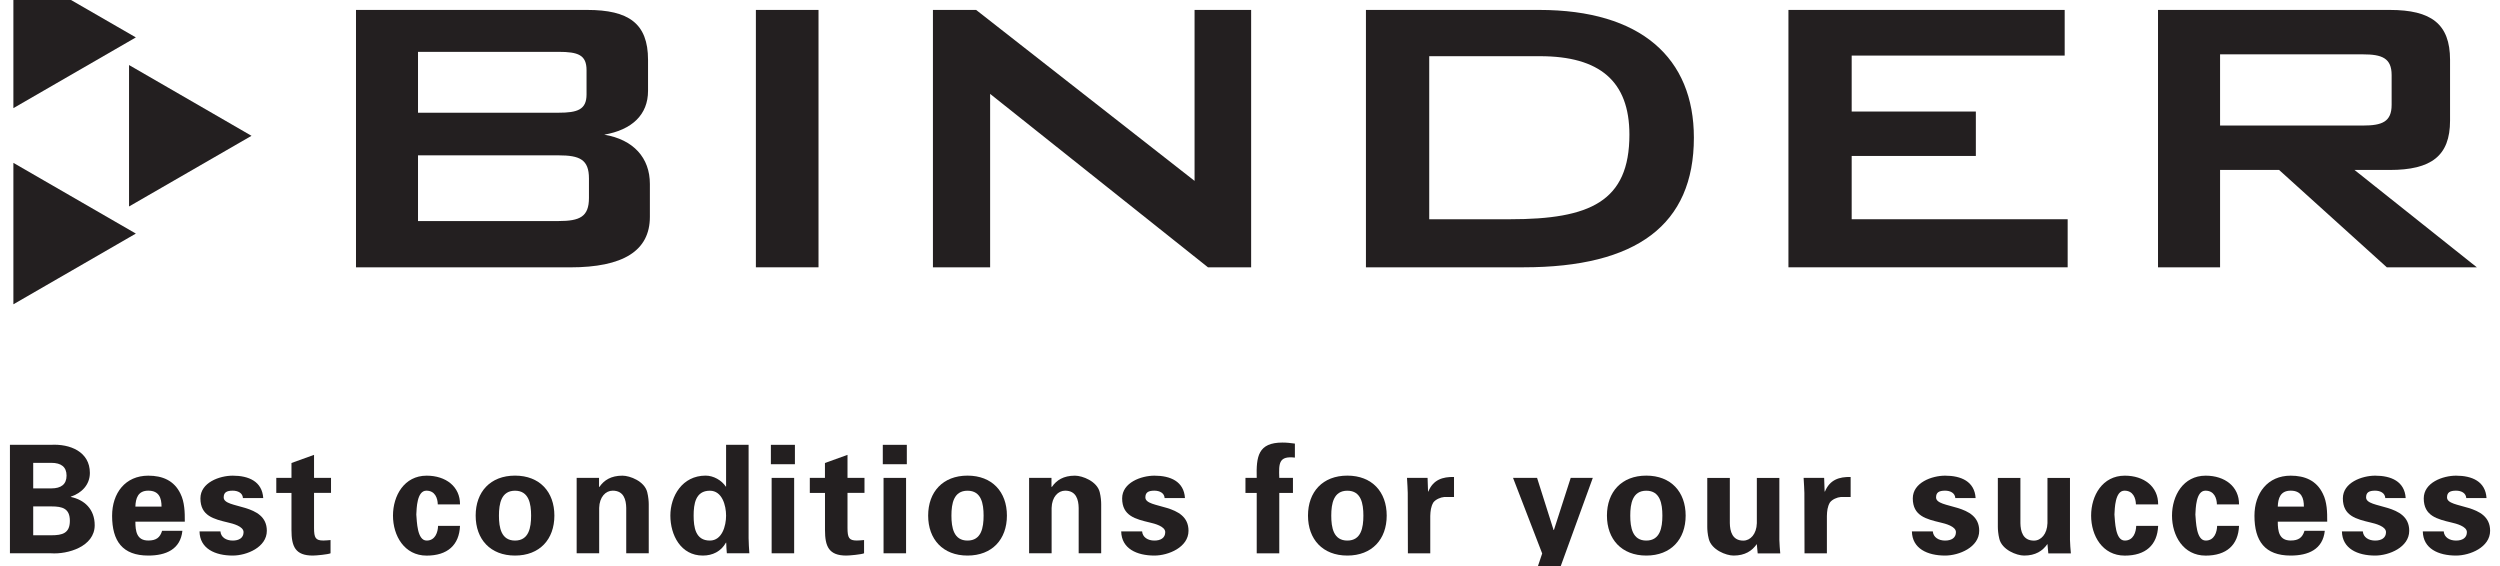
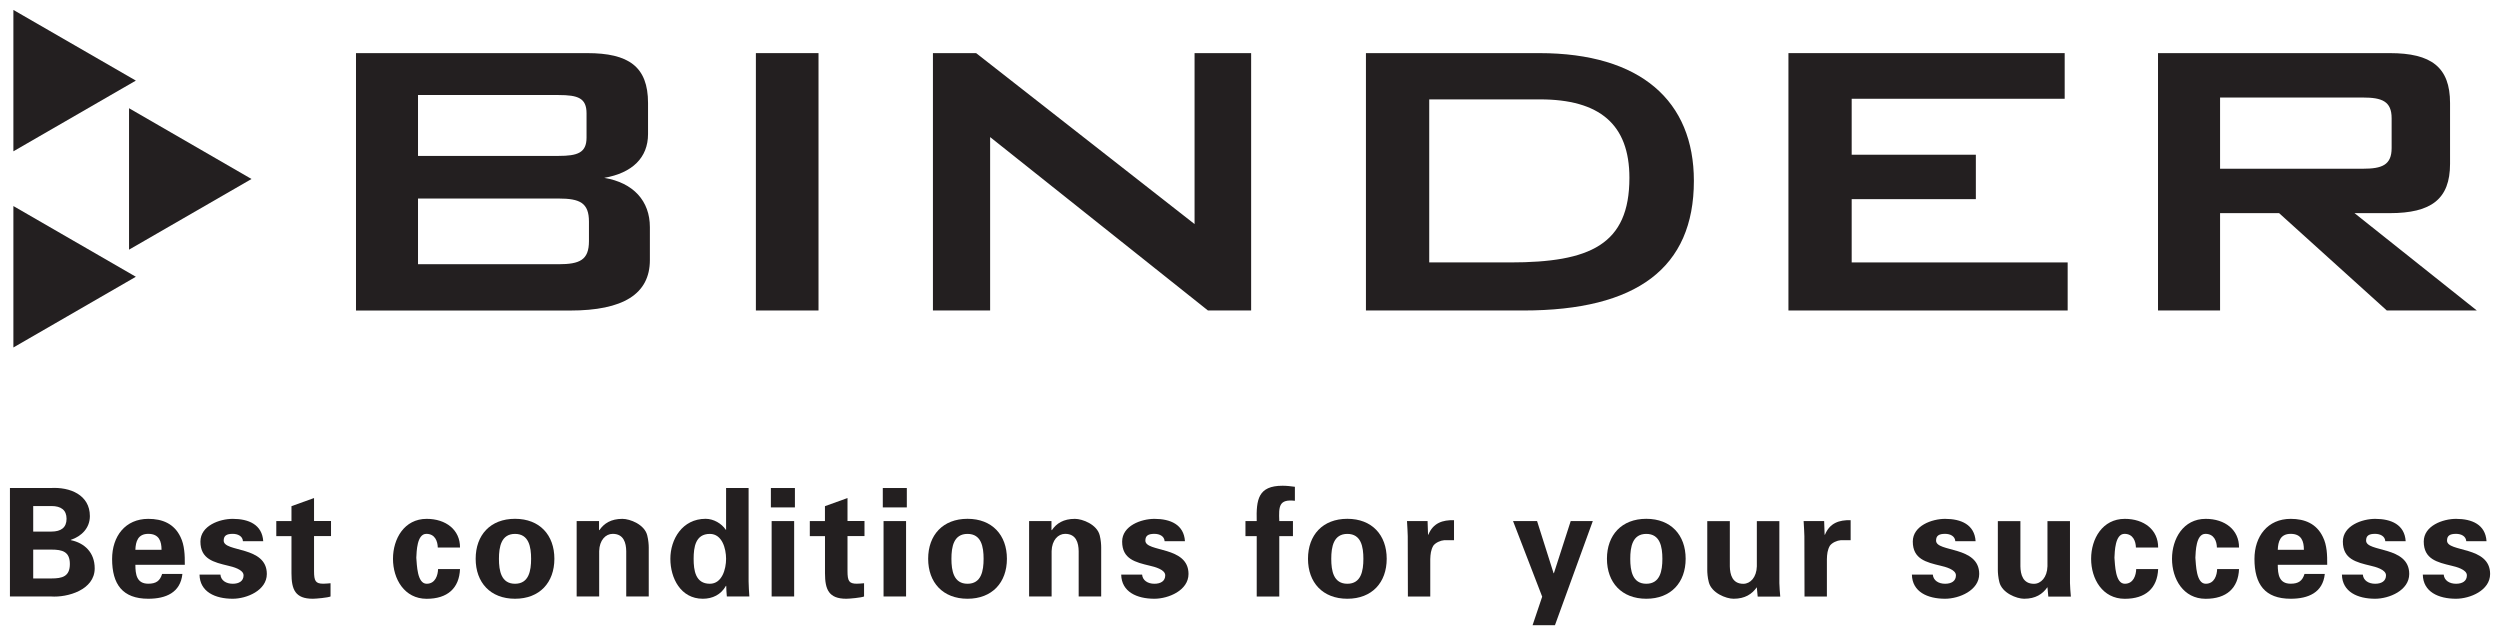
- <svg xmlns="http://www.w3.org/2000/svg" id="Ebene_1" version="1.1" viewBox="42.77 42.49 528.52 119.55">
+ <svg xmlns="http://www.w3.org/2000/svg" id="Ebene_1" version="1.1" viewBox="42.77 33.36 528.52 134.26">
  <defs>
    <style>
      .st0 {
        fill: #231f20;
      }
    </style>
  </defs>
  <path class="st0" d="M44.87,159.46v-22.93h8.61c4.1-.25,8.29,1.46,8.29,5.94,0,2.51-1.75,4.26-4.03,5.02v.06c2.89.6,5.05,2.6,5.05,5.97,0,4.54-5.72,6.19-9.24,5.94h-8.67ZM53.63,145.74c2.06,0,3.21-.86,3.21-2.7s-1.14-2.7-3.21-2.7h-3.84v5.4h3.84ZM53.63,155.65c2.32,0,3.91-.42,3.91-3.05s-1.59-3.05-3.91-3.05h-3.84v6.1h3.84Z" />
  <path class="st0" d="M71.39,152.76c0,2.06.29,4,2.73,4,1.65,0,2.48-.6,2.92-2.06h4.29c-.41,3.94-3.49,5.24-7.21,5.24-5.46,0-7.65-3.08-7.65-8.41,0-4.8,2.79-8.48,7.65-8.48,2.99,0,5.46,1.02,6.8,3.81.44.89.67,1.84.79,2.86.13.98.13,2,.13,3.05h-10.45ZM76.92,149.59c0-1.75-.48-3.37-2.8-3.37-2.19,0-2.67,1.62-2.73,3.37h5.53Z" />
  <path class="st0" d="M94.13,147.78c-.06-1.08-1.08-1.56-2.16-1.56-1.3,0-1.91.38-1.91,1.43,0,2.51,9.12,1.08,9.12,7.05,0,3.49-4.26,5.24-7.21,5.24-3.72,0-6.96-1.46-7.02-5.11h4.42c.09,1.24,1.21,1.94,2.6,1.94,1.3,0,2.29-.54,2.29-1.78s-2.29-1.81-3.24-2.03c-3.05-.73-5.88-1.4-5.88-5.11,0-3.34,4.03-4.8,6.83-4.8,3.37,0,6.22,1.21,6.45,4.73h-4.29Z" />
  <path class="st0" d="M104.39,143.52v-3.15l4.77-1.72v4.86h3.59v3.18h-3.59v7.4c0,2.1.32,2.67,1.97,2.67.51,0,1.02-.06,1.52-.1v2.8c-.54.25-3.08.48-3.75.48-3.72,0-4.51-1.94-4.51-5.4v-7.84h-3.21v-3.18h3.21Z" />
  <path class="st0" d="M135.32,149.11c-.03-1.3-.57-2.89-2.41-2.89-2.03,0-2.06,3.81-2.13,5.05.13,1.46.16,5.5,2.19,5.5,1.84,0,2.38-1.81,2.41-3.11h4.64c-.16,4.07-2.67,6.29-7.05,6.29-4.73,0-7.12-4.22-7.12-8.45s2.38-8.45,7.12-8.45c4.06,0,7.08,2.32,7.05,6.07h-4.7Z" />
  <path class="st0" d="M151.65,159.94c-5.21,0-8.32-3.43-8.32-8.45s3.11-8.45,8.32-8.45,8.32,3.43,8.32,8.45-3.11,8.45-8.32,8.45h0ZM151.65,156.77c2.92,0,3.4-2.73,3.4-5.27s-.48-5.27-3.4-5.27-3.4,2.73-3.4,5.27.48,5.27,3.4,5.27h0Z" />
  <path class="st0" d="M169.41,145.36l.06.1c.99-1.46,2.48-2.41,4.89-2.41,1.58,0,4.67,1.18,5.24,3.49.25.99.32,2,.32,2.54v10.38h-4.76v-9.59c-.03-1.72-.51-3.65-2.86-3.65-1.49,0-2.8,1.33-2.86,3.65v9.59h-4.76v-15.94h4.73v1.84h0Z" />
  <path class="st0" d="M196.27,136.53h4.76v19.75c0,1.05.1,2.13.16,3.18h-4.76c-.06-.76-.13-1.49-.13-2.25h-.06c-1.05,1.87-2.83,2.73-4.89,2.73-4.67,0-6.86-4.35-6.86-8.45s2.51-8.45,7.46-8.45c1.66,0,3.37.98,4.26,2.32h.06v-8.83h0ZM192.84,156.77c2.57,0,3.43-3.08,3.43-5.27s-.85-5.27-3.43-5.27c-3.05,0-3.43,2.83-3.43,5.27s.38,5.27,3.43,5.27h0Z" />
  <path class="st0" d="M205.74,140.63h5.08v-4.1h-5.08v4.1h0ZM205.9,159.46h4.76v-15.94h-4.76v15.94h0Z" />
  <path class="st0" d="M217.17,143.52v-3.15l4.77-1.72v4.86h3.59v3.18h-3.59v7.4c0,2.1.32,2.67,1.97,2.67.51,0,1.02-.06,1.53-.1v2.8c-.54.25-3.09.48-3.75.48-3.71,0-4.51-1.94-4.51-5.4v-7.84h-3.21v-3.18h3.21Z" />
  <path class="st0" d="M229.4,136.53h5.08v4.1h-5.08v-4.1h0ZM229.56,143.52h4.76v15.94h-4.76v-15.94h0Z" />
  <path class="st0" d="M247.31,159.94c-5.2,0-8.32-3.43-8.32-8.45s3.12-8.45,8.32-8.45,8.33,3.43,8.33,8.45-3.12,8.45-8.33,8.45h0ZM247.31,156.77c2.93,0,3.4-2.73,3.4-5.27s-.47-5.27-3.4-5.27-3.4,2.73-3.4,5.27.48,5.27,3.4,5.27h0Z" />
  <path class="st0" d="M265.07,145.36l.06.1c.98-1.46,2.48-2.41,4.89-2.41,1.58,0,4.67,1.18,5.24,3.49.25.99.31,2,.31,2.54v10.38h-4.76v-9.59c-.03-1.72-.51-3.65-2.86-3.65-1.49,0-2.8,1.33-2.86,3.65v9.59h-4.76v-15.94h4.73v1.84h0Z" />
  <path class="st0" d="M288.98,147.78c-.06-1.08-1.08-1.56-2.16-1.56-1.3,0-1.91.38-1.91,1.43,0,2.51,9.12,1.08,9.12,7.05,0,3.49-4.26,5.24-7.21,5.24-3.72,0-6.95-1.46-7.02-5.11h4.42c.1,1.24,1.21,1.94,2.6,1.94,1.3,0,2.29-.54,2.29-1.78s-2.29-1.81-3.24-2.03c-3.05-.73-5.87-1.4-5.87-5.11,0-3.34,4.03-4.8,6.83-4.8,3.37,0,6.23,1.21,6.45,4.73h-4.29Z" />
  <path class="st0" d="M316.52,139.23c-3.37-.38-3.43,1.14-3.3,4.29h2.89v3.18h-2.89v12.77h-4.77v-12.77h-2.38v-3.18h2.38c-.12-4.54.29-7.47,5.46-7.47.86,0,1.75.1,2.61.22v2.95h0Z" />
  <path class="st0" d="M327.61,159.94c-5.21,0-8.32-3.43-8.32-8.45s3.11-8.45,8.32-8.45,8.32,3.43,8.32,8.45-3.11,8.45-8.32,8.45h0ZM327.61,156.77c2.92,0,3.39-2.73,3.39-5.27s-.47-5.27-3.39-5.27-3.4,2.73-3.4,5.27.47,5.27,3.4,5.27h0Z" />
  <path class="st0" d="M344.57,143.52l.1,2.89h.06c1.02-2.51,3.05-3.14,5.43-3.08v4.23h-2.06c-.79.06-1.84.51-2.32,1.17-.51.89-.6,1.78-.64,2.83v7.91h-4.73l-.03-12.77c0-.67-.1-2-.16-3.18h4.35Z" />
  <polygon class="st0" points="374.83 143.52 379.5 143.52 371.5 165.53 366.77 165.53 368.8 159.5 362.64 143.52 367.72 143.52 371.21 154.54 371.28 154.54 374.83 143.52 374.83 143.52" />
  <path class="st0" d="M390.81,159.94c-5.2,0-8.32-3.43-8.32-8.45s3.11-8.45,8.32-8.45,8.32,3.43,8.32,8.45-3.11,8.45-8.32,8.45h0ZM390.81,156.77c2.92,0,3.4-2.73,3.4-5.27s-.48-5.27-3.4-5.27-3.39,2.73-3.39,5.27.47,5.27,3.39,5.27h0Z" />
  <path class="st0" d="M414.18,157.5c-1.02,1.46-2.51,2.44-4.92,2.44-1.58,0-4.67-1.21-5.24-3.52-.26-.98-.32-2-.32-2.54v-10.35h4.77v9.56c.03,1.71.51,3.69,2.85,3.69,1.49,0,2.8-1.37,2.86-3.69v-9.56h4.76v13.09c.03.95.1,1.9.19,2.86h-4.77l-.19-1.97h0Z" />
  <path class="st0" d="M428.41,143.52l.1,2.89h.07c1.02-2.51,3.04-3.14,5.43-3.08v4.23h-2.07c-.79.06-1.84.51-2.32,1.17-.51.89-.6,1.78-.63,2.83v7.91h-4.73l-.03-12.77c0-.67-.1-2-.16-3.18h4.35Z" />
  <path class="st0" d="M456.14,147.78c-.07-1.08-1.08-1.56-2.16-1.56-1.3,0-1.91.38-1.91,1.43,0,2.51,9.12,1.08,9.12,7.05,0,3.49-4.26,5.24-7.21,5.24-3.72,0-6.95-1.46-7.02-5.11h4.42c.1,1.24,1.21,1.94,2.6,1.94,1.3,0,2.29-.54,2.29-1.78s-2.29-1.81-3.24-2.03c-3.04-.73-5.88-1.4-5.88-5.11,0-3.34,4.04-4.8,6.83-4.8,3.37,0,6.23,1.21,6.45,4.73h-4.29Z" />
  <path class="st0" d="M475.61,157.5c-1.02,1.46-2.51,2.44-4.92,2.44-1.59,0-4.67-1.21-5.24-3.52-.25-.98-.32-2-.32-2.54v-10.35h4.77v9.56c.03,1.71.51,3.69,2.86,3.69,1.49,0,2.79-1.37,2.86-3.69v-9.56h4.76v13.09c.03.95.1,1.9.19,2.86h-4.77l-.18-1.97h0Z" />
  <path class="st0" d="M494.32,149.11c-.03-1.3-.58-2.89-2.41-2.89-2.03,0-2.06,3.81-2.13,5.05.13,1.46.16,5.5,2.19,5.5,1.84,0,2.38-1.81,2.41-3.11h4.64c-.16,4.07-2.67,6.29-7.05,6.29-4.73,0-7.12-4.22-7.12-8.45s2.39-8.45,7.12-8.45c4.07,0,7.08,2.32,7.05,6.07h-4.7Z" />
  <path class="st0" d="M511.44,149.11c-.03-1.3-.57-2.89-2.42-2.89-2.03,0-2.06,3.81-2.13,5.05.13,1.46.16,5.5,2.19,5.5,1.84,0,2.38-1.81,2.41-3.11h4.63c-.16,4.07-2.67,6.29-7.05,6.29-4.74,0-7.12-4.22-7.12-8.45s2.38-8.45,7.12-8.45c4.07,0,7.08,2.32,7.05,6.07h-4.7Z" />
  <path class="st0" d="M524.31,152.76c0,2.06.28,4,2.73,4,1.65,0,2.48-.6,2.92-2.06h4.29c-.41,3.94-3.49,5.24-7.21,5.24-5.46,0-7.66-3.08-7.66-8.41,0-4.8,2.8-8.48,7.66-8.48,2.98,0,5.46,1.02,6.8,3.81.45.89.67,1.84.8,2.86.12.98.12,2,.12,3.05h-10.44ZM529.83,149.59c0-1.75-.47-3.37-2.79-3.37-2.19,0-2.67,1.62-2.73,3.37h5.52Z" />
  <path class="st0" d="M547.04,147.78c-.06-1.08-1.08-1.56-2.16-1.56-1.3,0-1.9.38-1.9,1.43,0,2.51,9.12,1.08,9.12,7.05,0,3.49-4.26,5.24-7.21,5.24-3.71,0-6.95-1.46-7.02-5.11h4.42c.1,1.24,1.21,1.94,2.61,1.94,1.3,0,2.29-.54,2.29-1.78s-2.29-1.81-3.24-2.03c-3.05-.73-5.88-1.4-5.88-5.11,0-3.34,4.03-4.8,6.83-4.8,3.37,0,6.23,1.21,6.45,4.73h-4.29Z" />
  <path class="st0" d="M564.16,147.78c-.07-1.08-1.08-1.56-2.16-1.56-1.3,0-1.91.38-1.91,1.43,0,2.51,9.11,1.08,9.11,7.05,0,3.49-4.26,5.24-7.21,5.24-3.72,0-6.96-1.46-7.02-5.11h4.42c.1,1.24,1.21,1.94,2.61,1.94,1.3,0,2.29-.54,2.29-1.78s-2.29-1.81-3.24-2.03c-3.05-.73-5.88-1.4-5.88-5.11,0-3.34,4.03-4.8,6.83-4.8,3.37,0,6.22,1.21,6.44,4.73h-4.28Z" />
  <path class="st0" d="M118.03,44.59h48.88c8.74,0,12.86,2.83,12.86,10.55v6.56c0,5.01-3.35,8.23-9.26,9.26,6.17,1.03,9.65,4.89,9.65,10.42v6.95c0,7.2-5.66,10.68-16.85,10.68h-45.28v-54.41h0ZM131.14,75.33v13.89h29.71c4.5,0,6.43-.9,6.43-4.89v-4.11c0-3.99-1.93-4.89-6.43-4.89h-29.71ZM131.14,53.46v12.86h29.71c3.99,0,5.92-.64,5.92-3.86v-5.15c0-3.21-1.8-3.86-5.92-3.86h-29.71Z" />
  <polygon class="st0" points="202.57 44.59 215.81 44.59 215.81 99 202.57 99 202.57 44.59 202.57 44.59" />
  <polygon class="st0" points="240 44.59 249.13 44.59 295.31 80.73 295.31 44.59 307.27 44.59 307.27 99 298.14 99 252.09 62.34 252.09 99 240 99 240 44.59 240 44.59" />
  <path class="st0" d="M331.54,44.59h36.66c21.48,0,32.67,10.16,32.67,27.01,0,18.4-12.09,27.4-36.01,27.4h-33.32v-54.41h0ZM362.03,88.84c16.85,0,25.21-3.73,25.21-17.88,0-11.32-6.31-16.59-18.91-16.59h-23.41v34.47h17.11Z" />
  <polygon class="st0" points="420.86 44.59 479.26 44.59 479.26 54.24 434.23 54.24 434.23 66.07 460.48 66.07 460.48 75.46 434.23 75.46 434.23 88.84 479.89 88.84 479.89 99 420.86 99 420.86 44.59 420.86 44.59" />
  <path class="st0" d="M498.99,44.59h49.01c8.75,0,12.73,2.96,12.73,10.55v12.86c0,7.46-3.99,10.42-12.73,10.42h-7.47l25.86,20.58h-19.03l-22.77-20.58h-12.48v20.58h-13.12v-54.41h0ZM512.11,53.98v15.05h30.22c3.99,0,6.05-.77,6.05-4.37v-6.3c0-3.6-2.06-4.38-6.05-4.38h-30.22Z" />
  <polygon class="st0" points="70.05 56.24 95.94 71.2 70.05 86.14 70.05 56.24 70.05 56.24" />
  <polygon class="st0" points="45.6 35.46 71.49 50.4 45.6 65.35 45.6 35.46 45.6 35.46" />
  <polygon class="st0" points="45.6 76.92 71.49 91.87 45.6 106.82 45.6 76.92 45.6 76.92" />
</svg>
